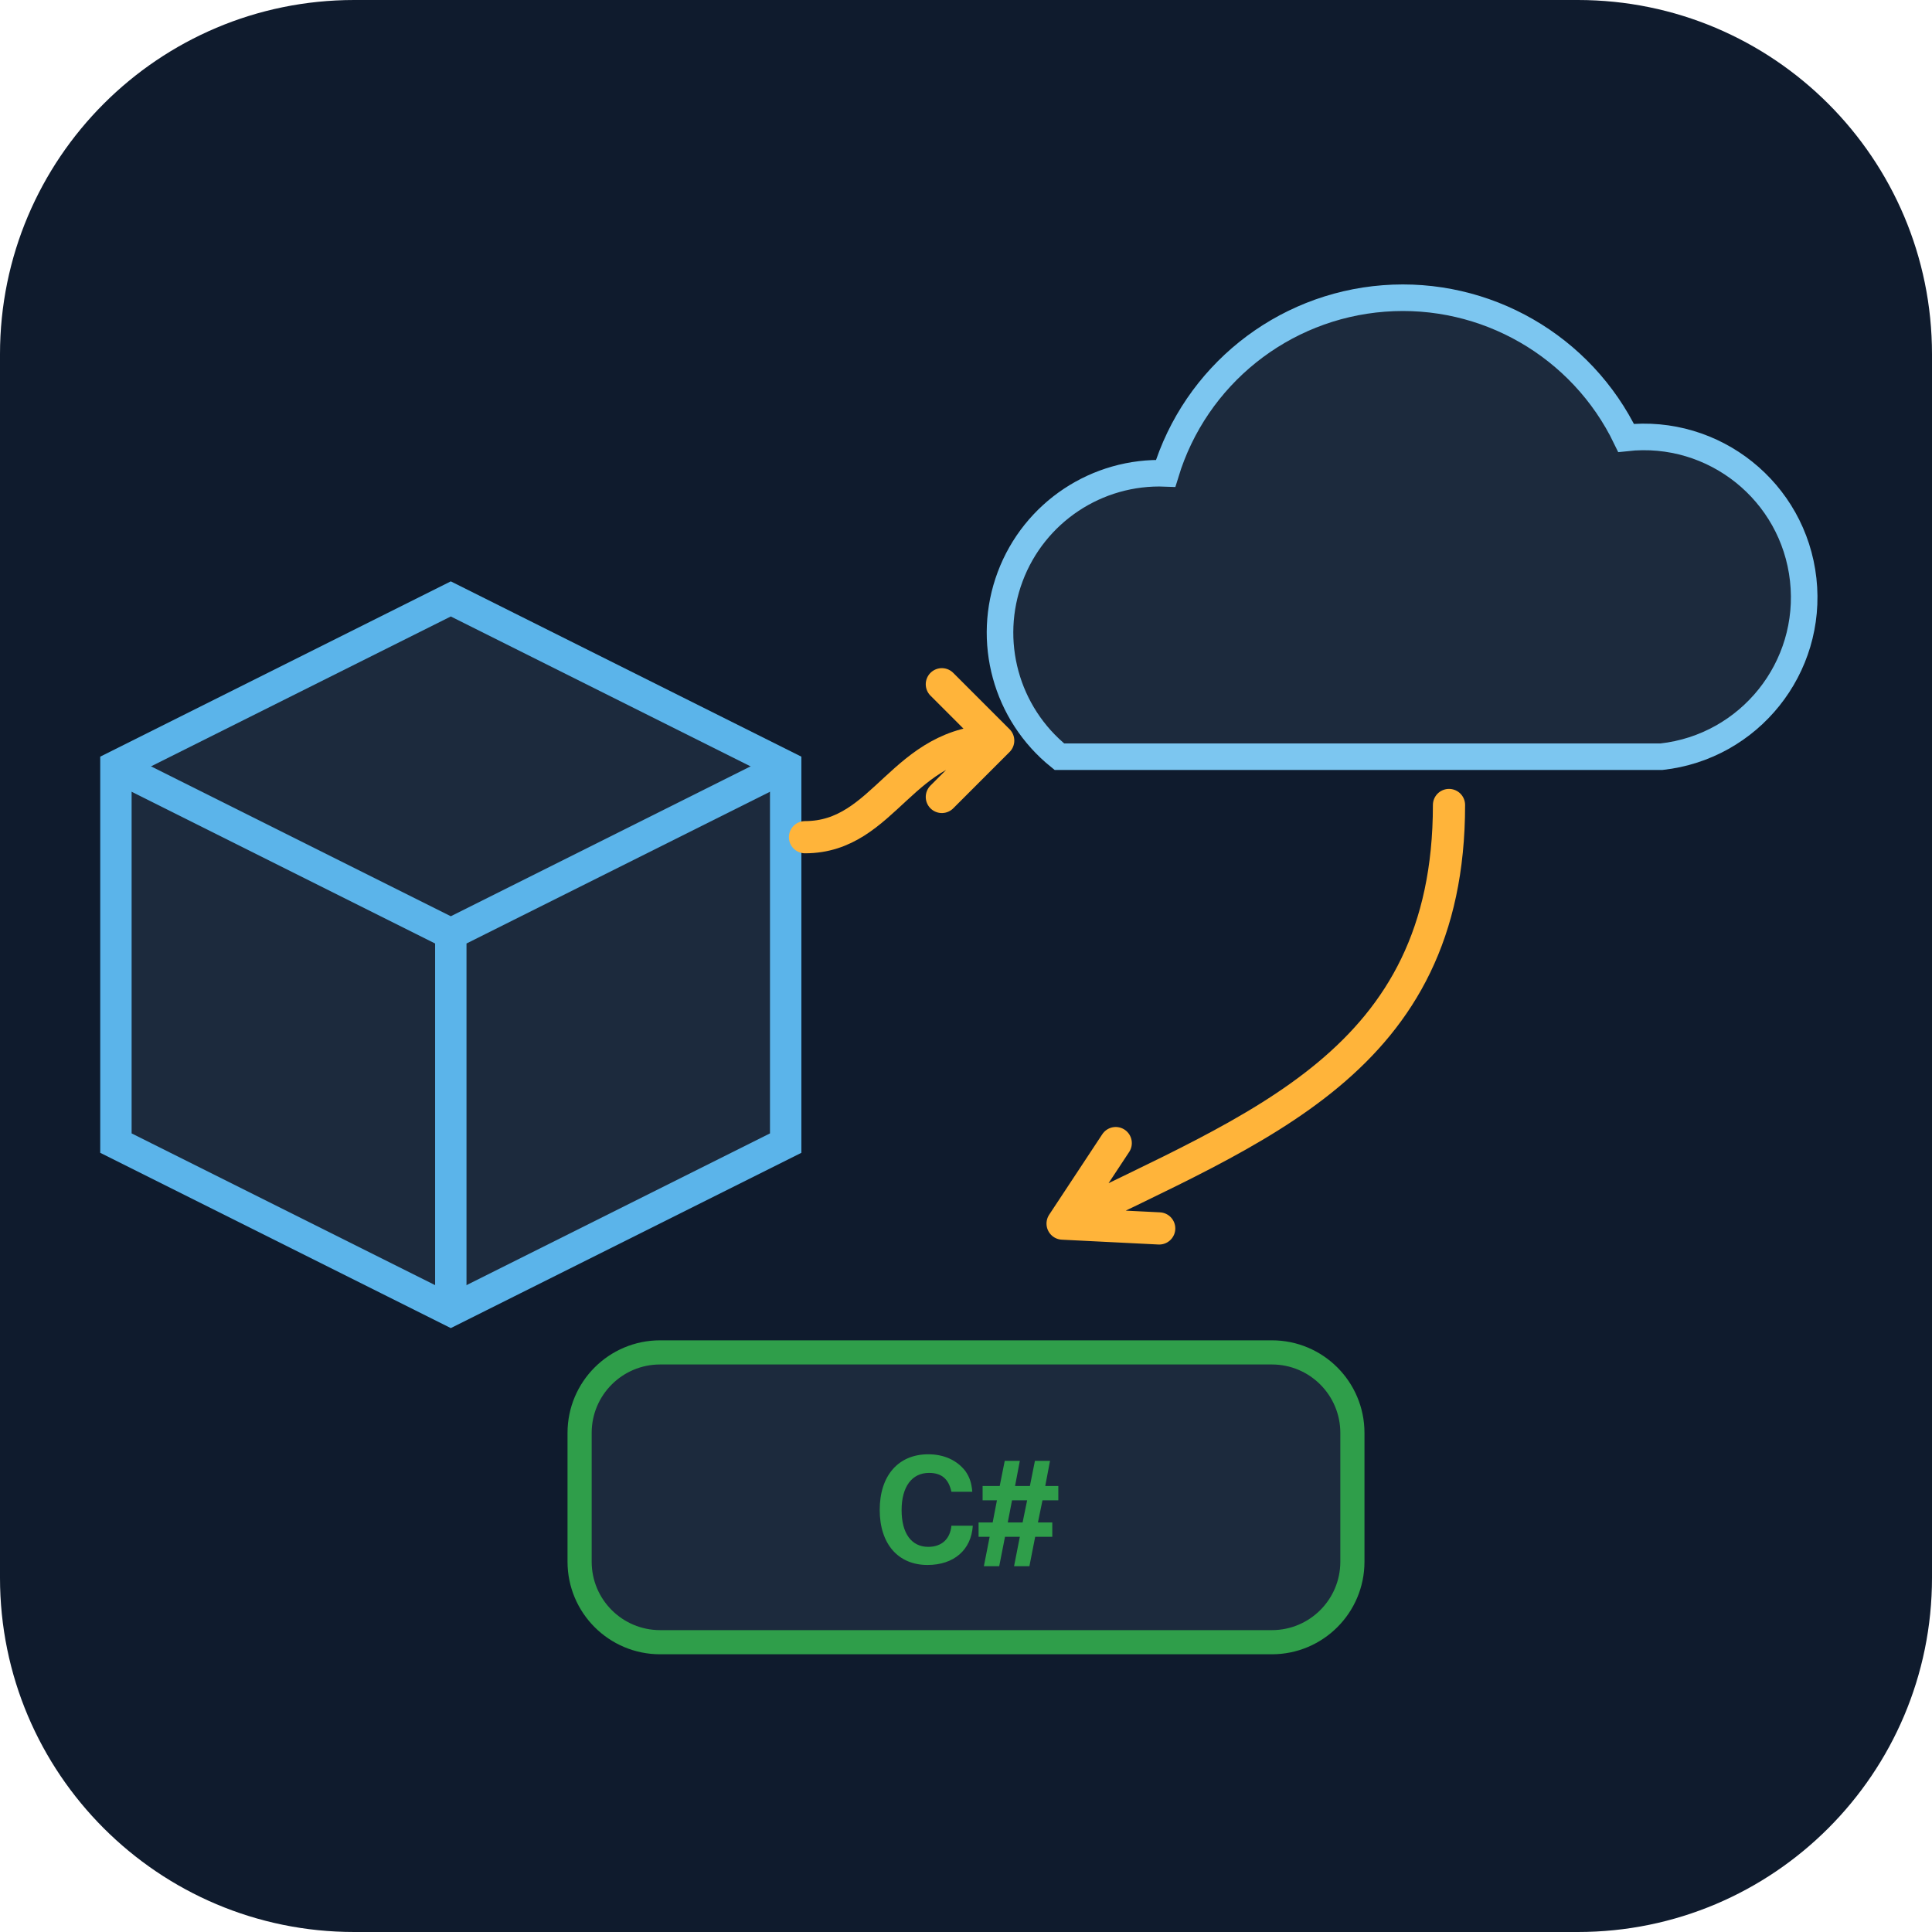
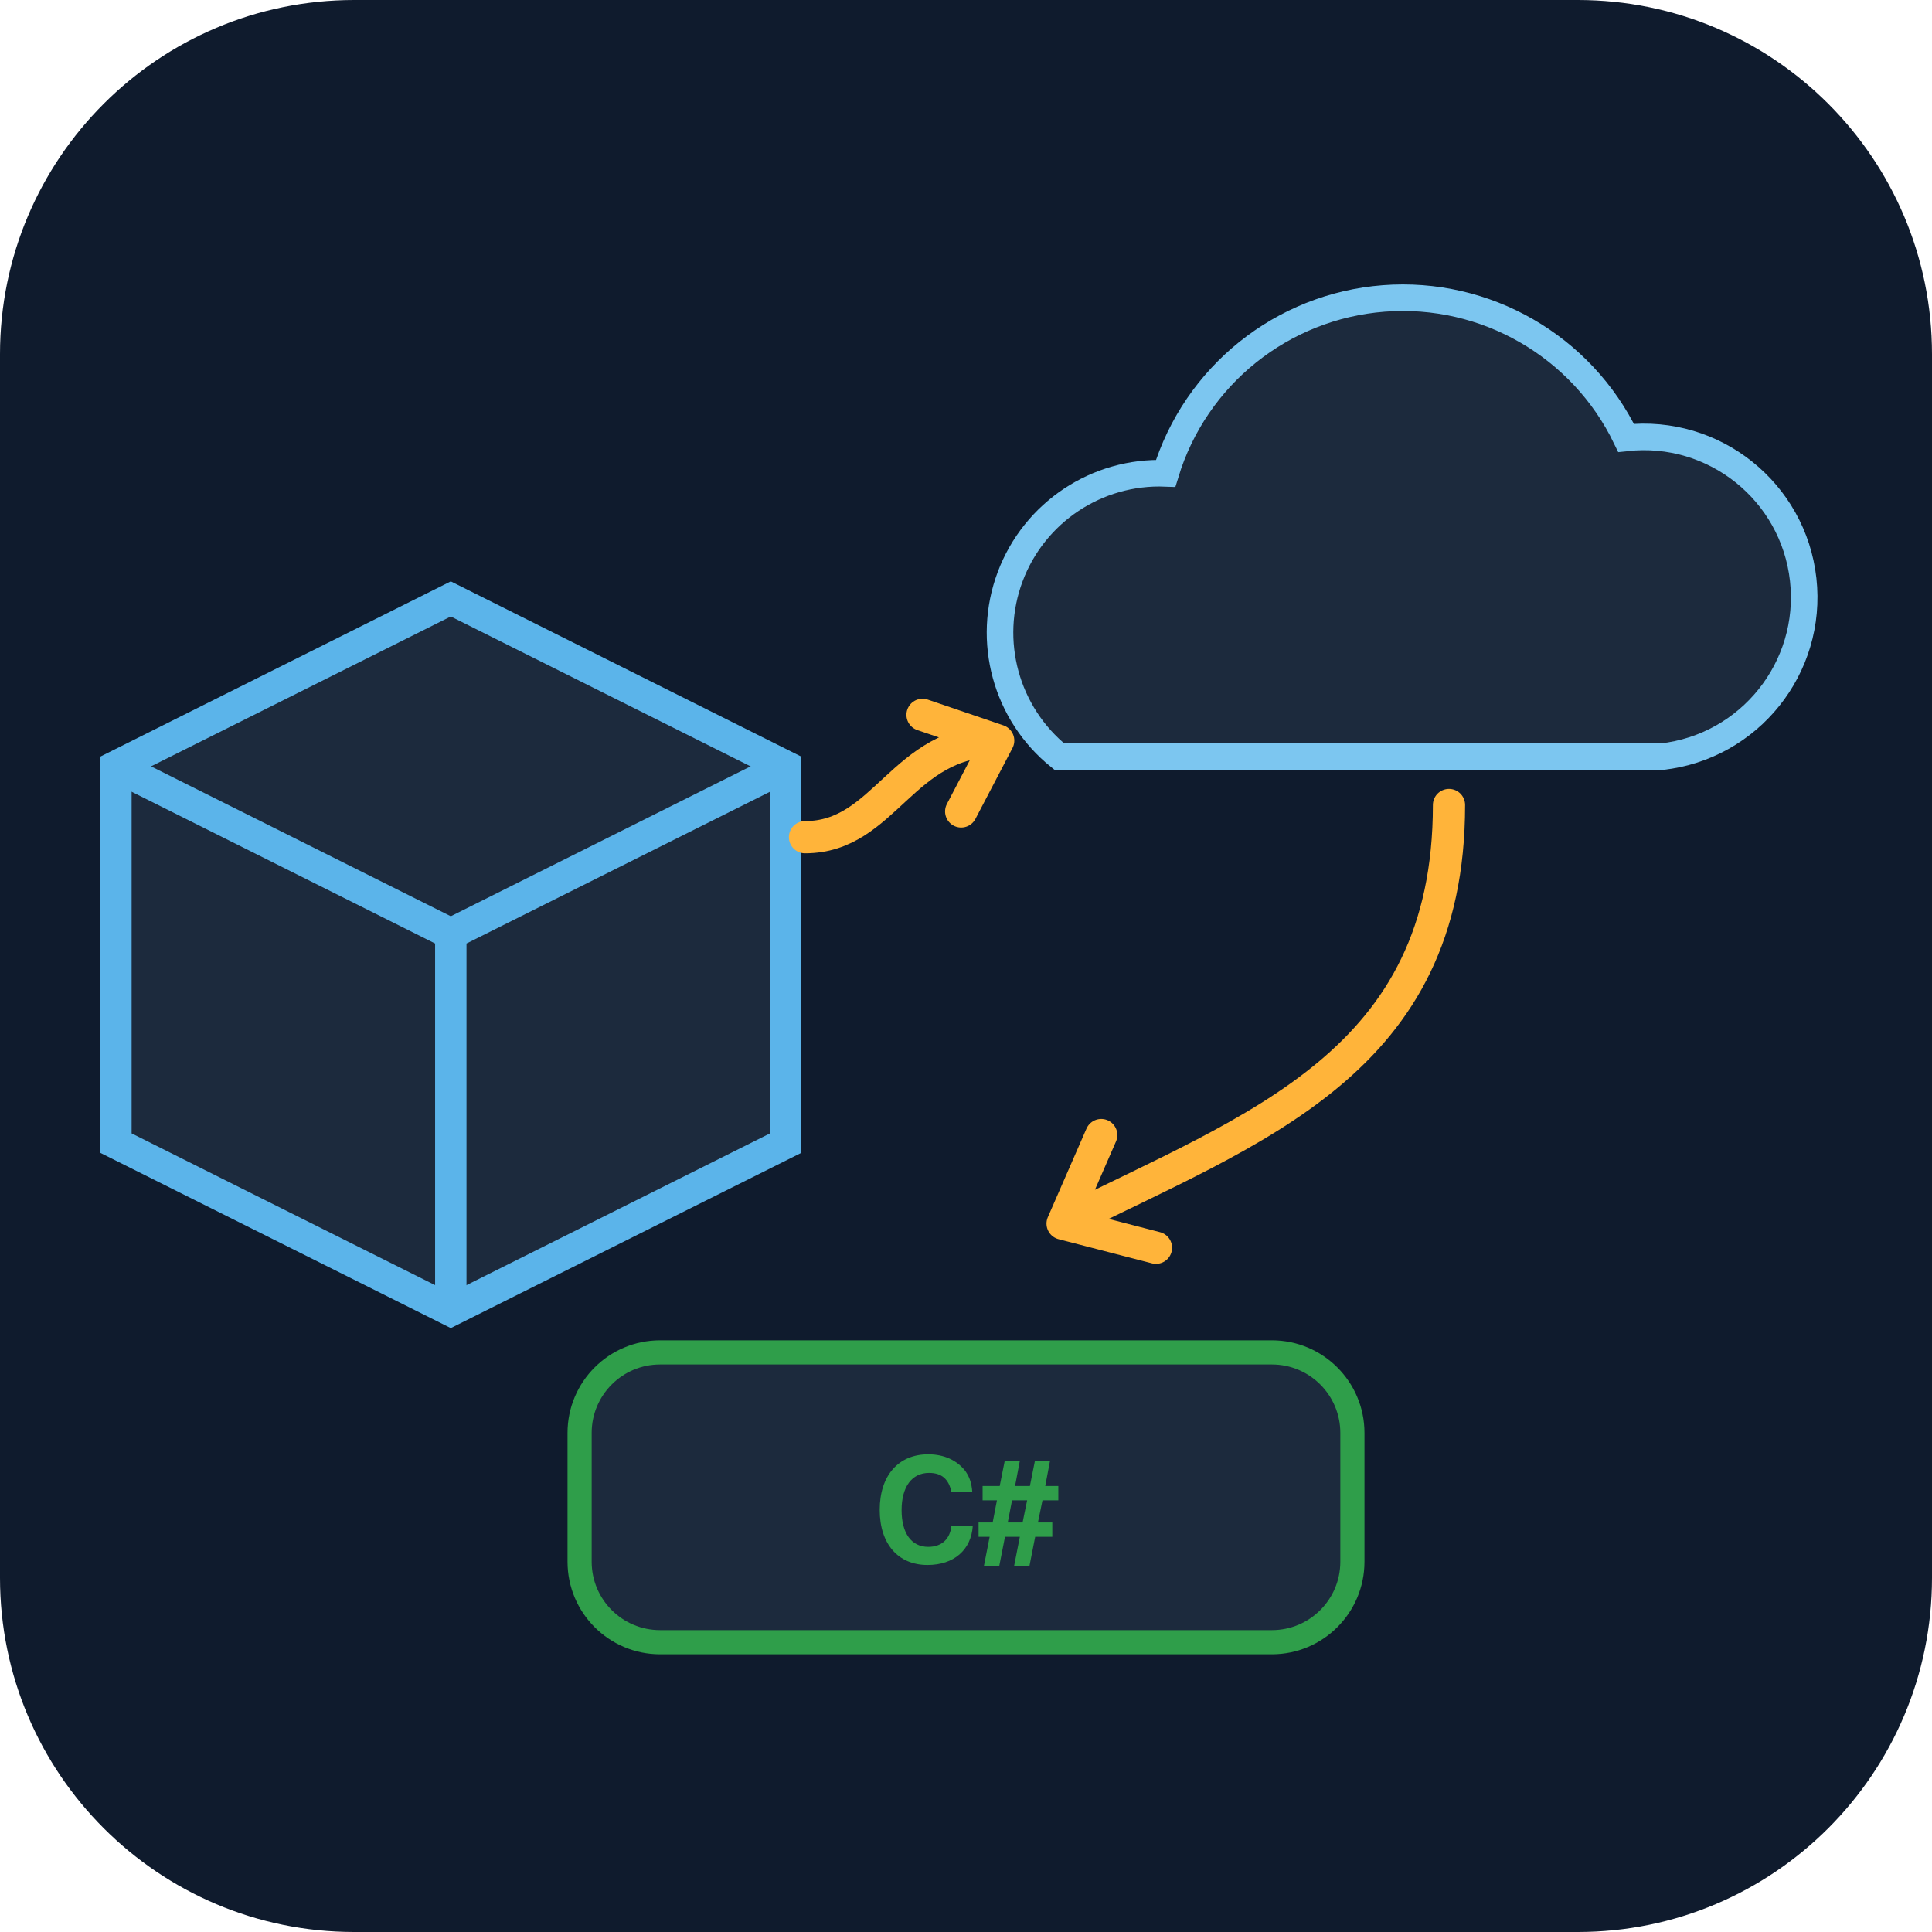
<svg xmlns="http://www.w3.org/2000/svg" viewBox="0 0 120 120" width="120" height="120" role="img">
  <rect width="120" height="120" rx="22" fill="#0f1b2d" />
  <g transform="translate(28,58) scale(1.3)">
    <path d="M0,-16 L16,-8 V10 L0,18 L-16,10 V-8 Z" fill="#1c2a3d" stroke="#5bb4ea" stroke-width="1.5" />
    <path d="M-16,-8 L0,0 L16,-8 M0,0 V18" stroke="#5bb4ea" stroke-width="1.5" fill="none" />
  </g>
-   <path d="M50,52 C55,52 56,46 62,46 M58.5,42.5 L62,46 L58.5,49.5" stroke="#ffb43a" stroke-width="2" stroke-linecap="round" stroke-linejoin="round" fill="none" />
+   <path d="M50,52 C55,52 56,46 62,46 M57.3,44.4 L62,46 L59.7,50.4" stroke="#ffb43a" stroke-width="2" stroke-linecap="round" stroke-linejoin="round" fill="none" />
  <g>
    <path transform="translate(90,36) scale(1.1)" d="M-22,10 A9,9 0 0 1 -16,-6 A14,14 0 0 1 10,-8 A9,9 0 0 1 12,10 Z" fill="#1c2a3d" stroke="#7cc6f0" stroke-width="1.5" />
  </g>
-   <path d="M90,50 C90,66 78,70 66,76 M69.3,71 L66,76 L72,76.3" stroke="#ffb43a" stroke-width="2" stroke-linecap="round" stroke-linejoin="round" fill="none" />
+   <path d="M90,50 C90,66 78,70 66,76 M71.8,77.5 L66,76 L68.4,70.5" stroke="#ffb43a" stroke-width="2" stroke-linecap="round" stroke-linejoin="round" fill="none" />
  <g>
    <rect x="36" y="84" width="48" height="18" rx="5" fill="#1c2a3d" stroke="#2f9e4a" stroke-width="1.5" />
    <text x="60" y="97" text-anchor="middle" font-size="9" fill="#2f9e4a" font-family="-apple-system,Helvetica,Arial,sans-serif" font-weight="600">C#</text>
  </g>
</svg>
